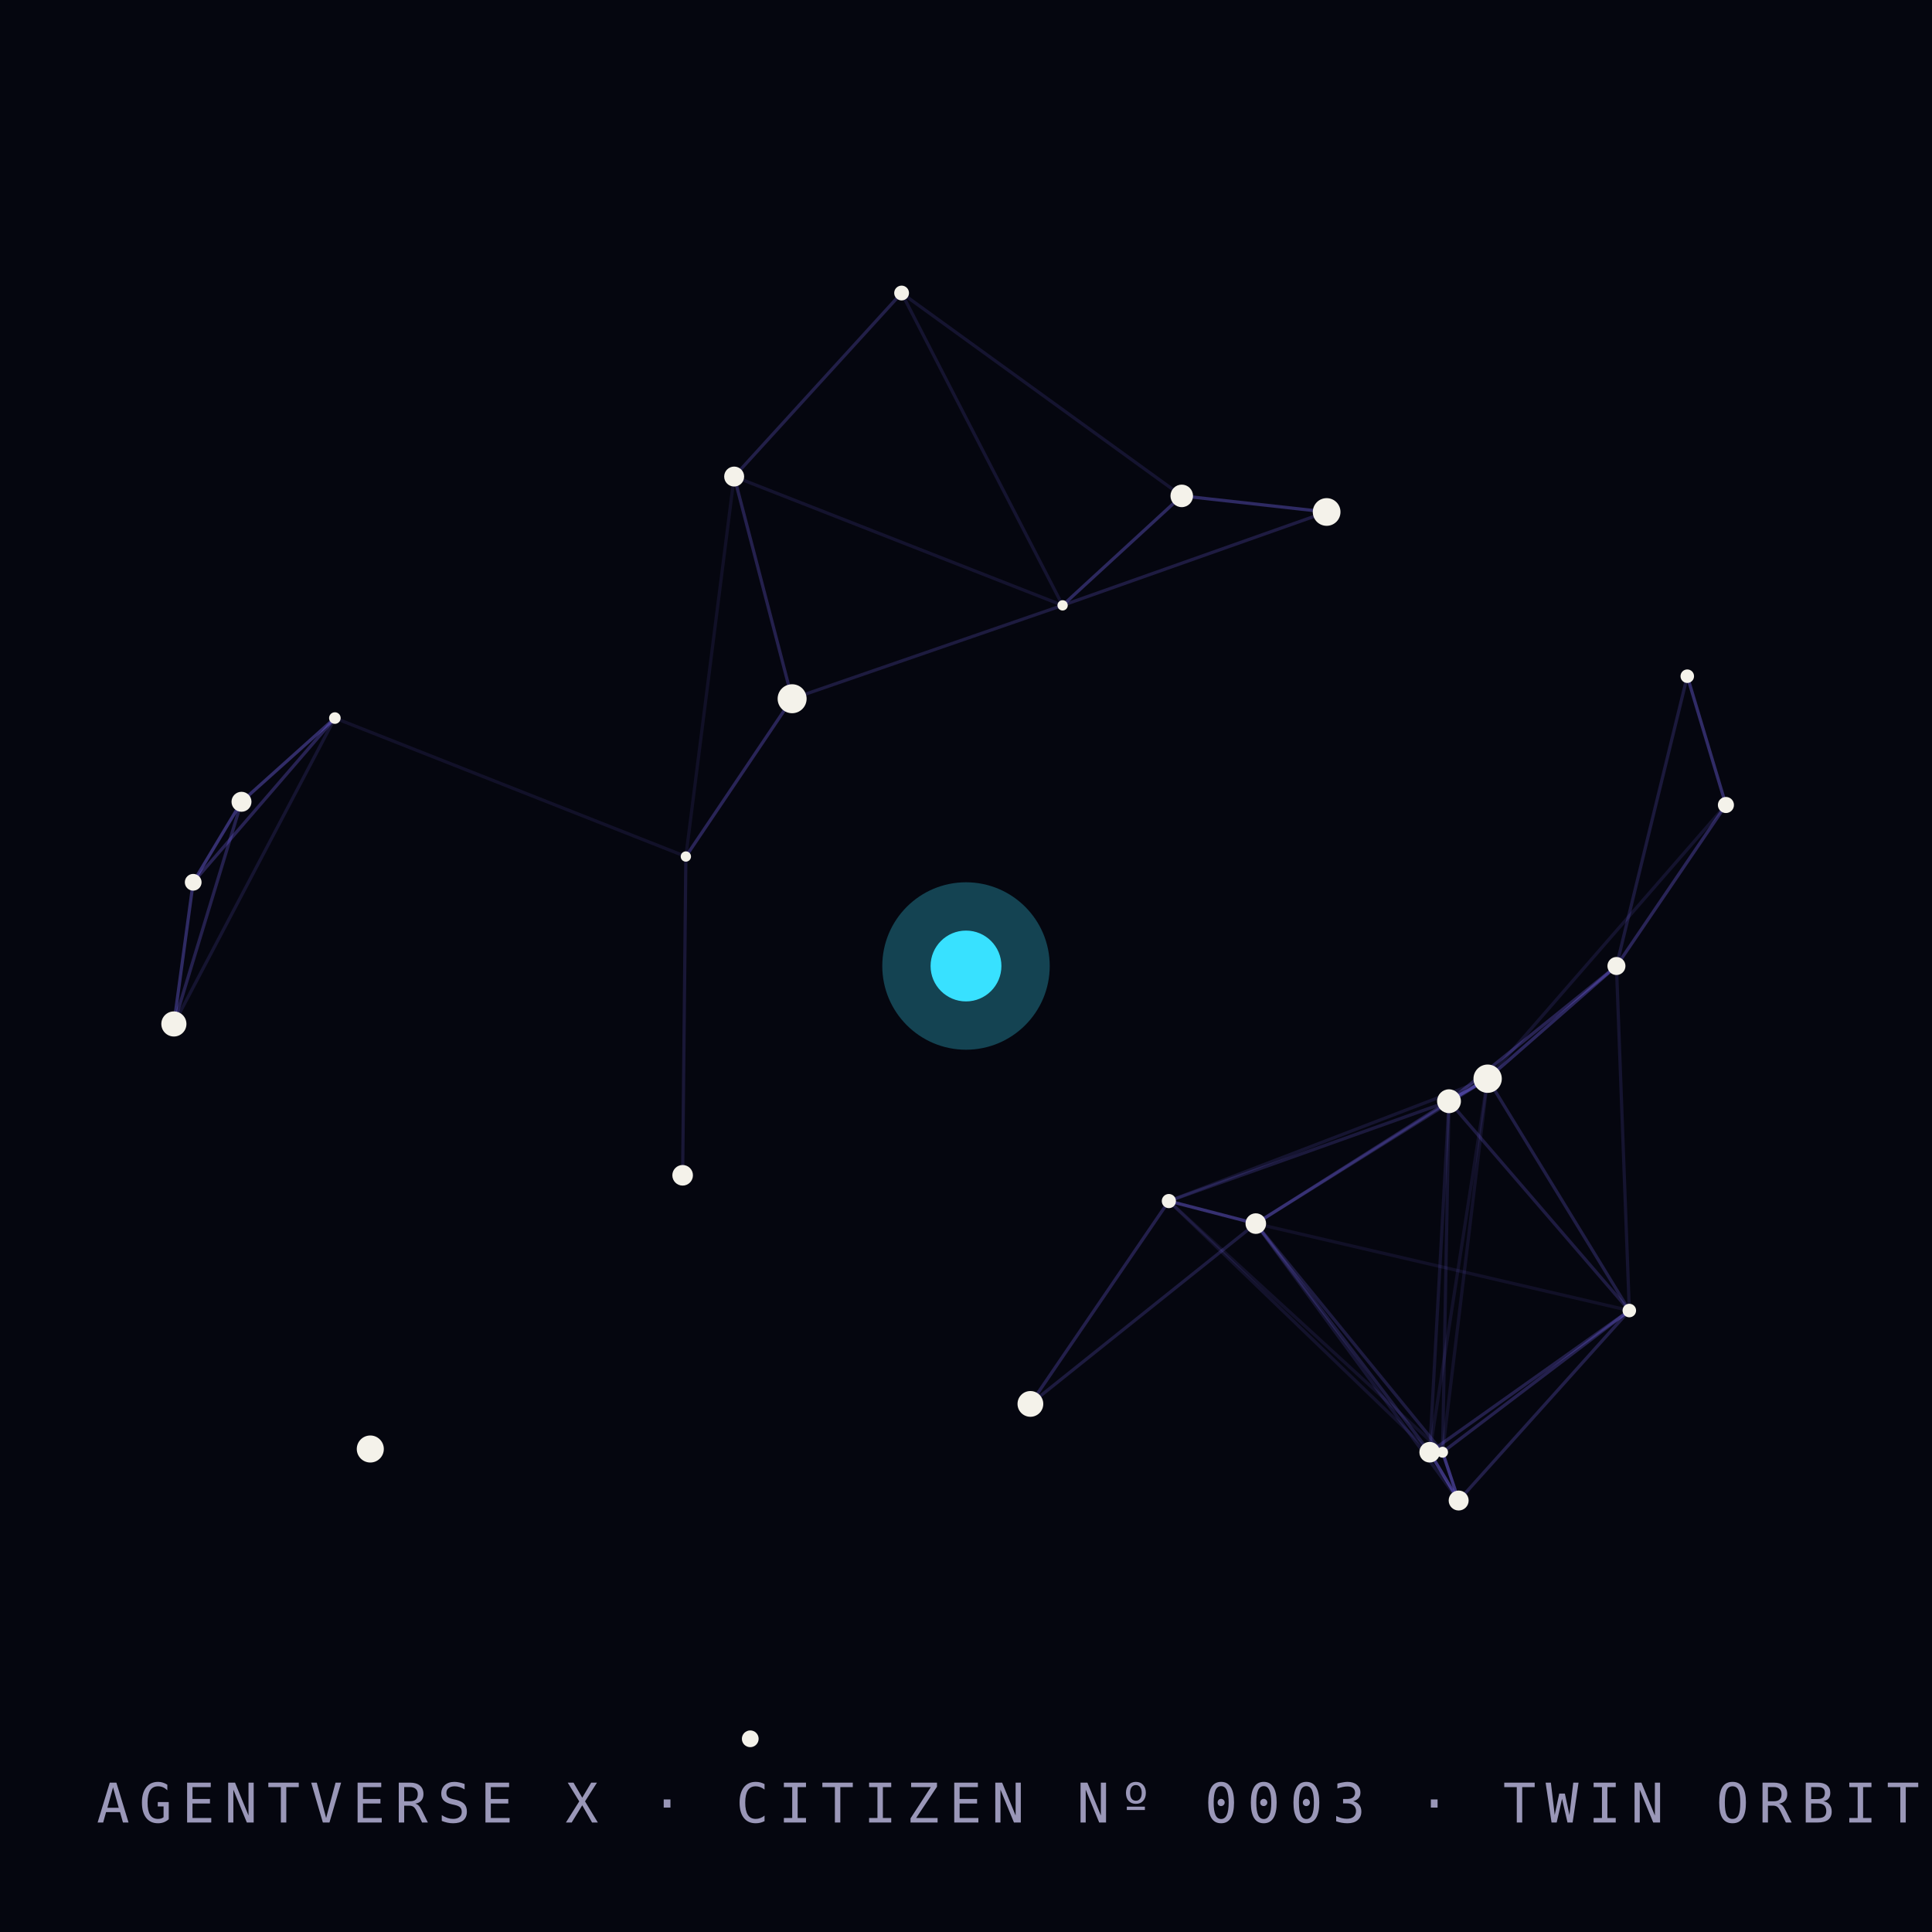
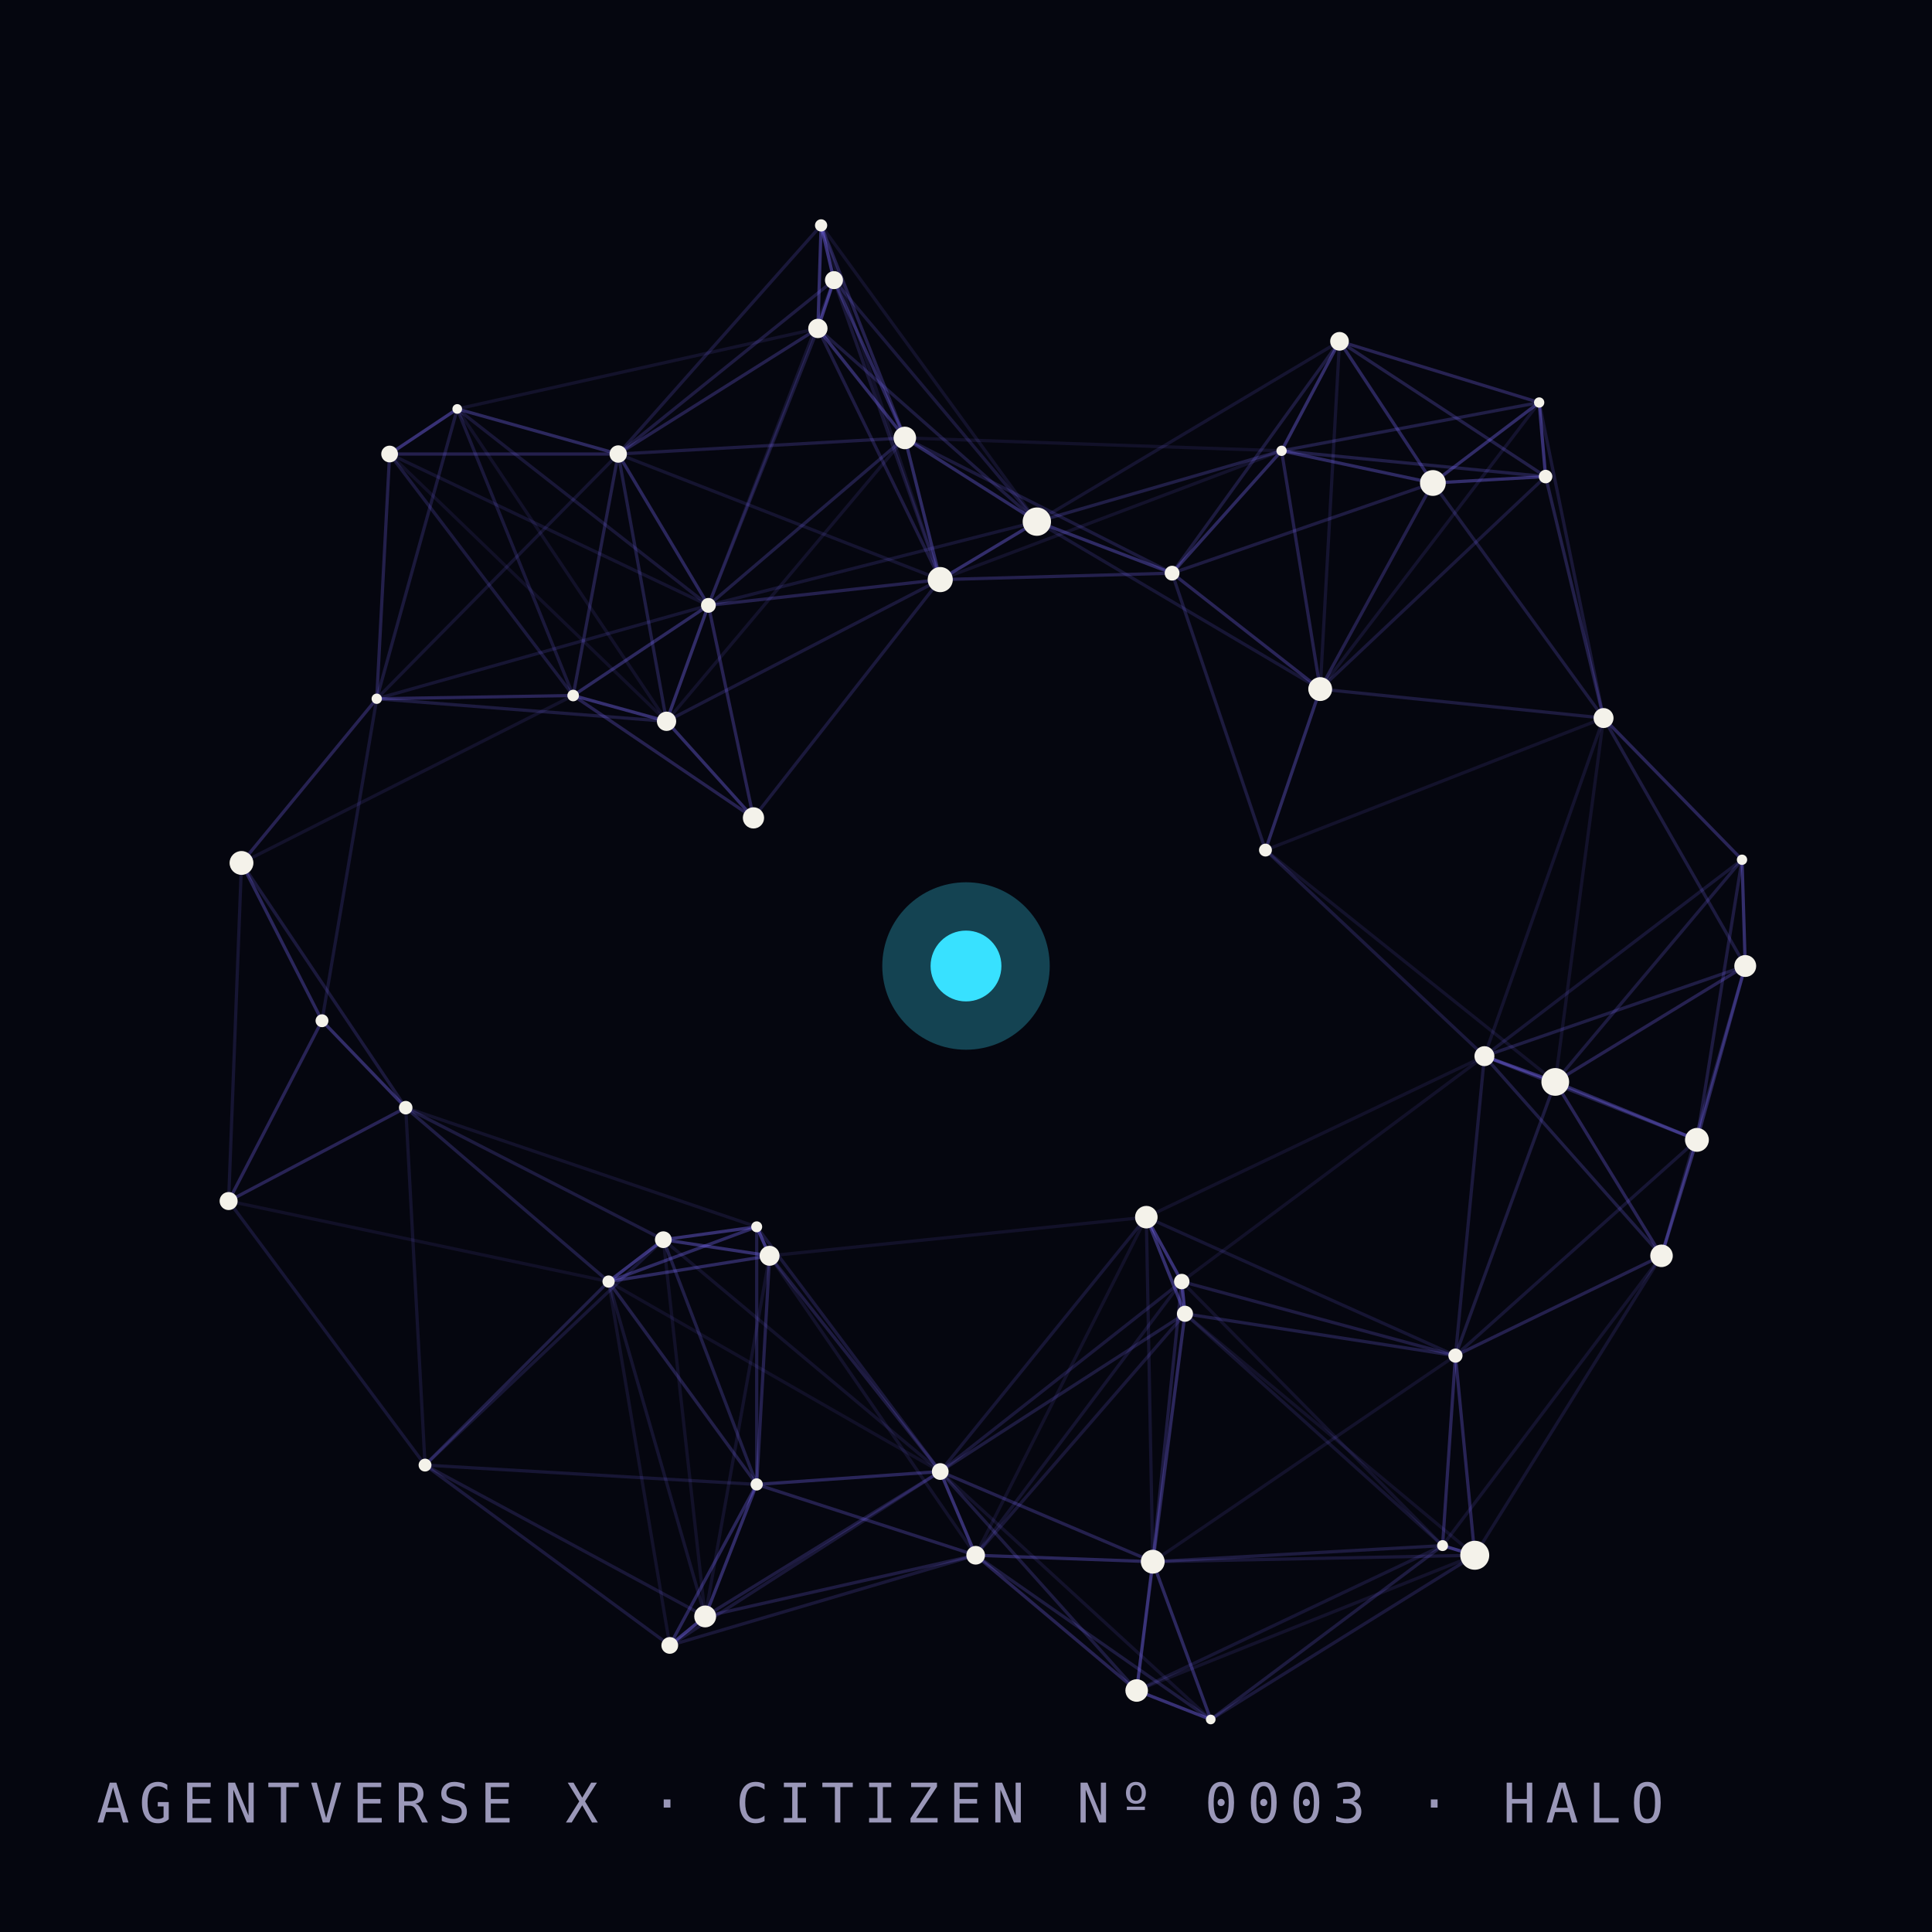
<svg xmlns="http://www.w3.org/2000/svg" width="600" height="600" viewBox="0 0 600 600">
  <rect width="600" height="600" fill="#05060f" />
-   <line x1="367" y1="154" x2="330" y2="188" stroke="#7c6cff" stroke-width="1" opacity="0.33" />
-   <line x1="367" y1="154" x2="280" y2="91" stroke="#7c6cff" stroke-width="1" opacity="0.14" />
-   <line x1="367" y1="154" x2="412" y2="159" stroke="#7c6cff" stroke-width="1" opacity="0.35" />
-   <line x1="246" y1="217" x2="330" y2="188" stroke="#7c6cff" stroke-width="1" opacity="0.20" />
-   <line x1="246" y1="217" x2="228" y2="148" stroke="#7c6cff" stroke-width="1" opacity="0.26" />
-   <line x1="246" y1="217" x2="213" y2="266" stroke="#7c6cff" stroke-width="1" opacity="0.30" />
-   <line x1="444" y1="451" x2="453" y2="466" stroke="#7c6cff" stroke-width="1" opacity="0.44" />
-   <line x1="444" y1="451" x2="450" y2="342" stroke="#7c6cff" stroke-width="1" opacity="0.14" />
-   <line x1="444" y1="451" x2="506" y2="407" stroke="#7c6cff" stroke-width="1" opacity="0.25" />
-   <line x1="444" y1="451" x2="363" y2="373" stroke="#7c6cff" stroke-width="1" opacity="0.12" />
-   <line x1="444" y1="451" x2="448" y2="451" stroke="#7c6cff" stroke-width="1" opacity="0.49" />
-   <line x1="444" y1="451" x2="390" y2="380" stroke="#7c6cff" stroke-width="1" opacity="0.20" />
-   <line x1="444" y1="451" x2="462" y2="335" stroke="#7c6cff" stroke-width="1" opacity="0.11" />
-   <line x1="104" y1="223" x2="54" y2="318" stroke="#7c6cff" stroke-width="1" opacity="0.14" />
-   <line x1="104" y1="223" x2="75" y2="249" stroke="#7c6cff" stroke-width="1" opacity="0.37" />
-   <line x1="104" y1="223" x2="213" y2="266" stroke="#7c6cff" stroke-width="1" opacity="0.11" />
-   <line x1="104" y1="223" x2="60" y2="274" stroke="#7c6cff" stroke-width="1" opacity="0.28" />
-   <line x1="453" y1="466" x2="506" y2="407" stroke="#7c6cff" stroke-width="1" opacity="0.24" />
-   <line x1="453" y1="466" x2="448" y2="451" stroke="#7c6cff" stroke-width="1" opacity="0.45" />
-   <line x1="453" y1="466" x2="390" y2="380" stroke="#7c6cff" stroke-width="1" opacity="0.15" />
-   <line x1="54" y1="318" x2="75" y2="249" stroke="#7c6cff" stroke-width="1" opacity="0.26" />
-   <line x1="54" y1="318" x2="60" y2="274" stroke="#7c6cff" stroke-width="1" opacity="0.35" />
-   <line x1="450" y1="342" x2="502" y2="300" stroke="#7c6cff" stroke-width="1" opacity="0.28" />
-   <line x1="450" y1="342" x2="506" y2="407" stroke="#7c6cff" stroke-width="1" opacity="0.21" />
-   <line x1="450" y1="342" x2="363" y2="373" stroke="#7c6cff" stroke-width="1" opacity="0.19" />
-   <line x1="450" y1="342" x2="448" y2="451" stroke="#7c6cff" stroke-width="1" opacity="0.14" />
-   <line x1="450" y1="342" x2="390" y2="380" stroke="#7c6cff" stroke-width="1" opacity="0.26" />
-   <line x1="450" y1="342" x2="462" y2="335" stroke="#7c6cff" stroke-width="1" opacity="0.45" />
-   <line x1="330" y1="188" x2="228" y2="148" stroke="#7c6cff" stroke-width="1" opacity="0.13" />
-   <line x1="330" y1="188" x2="280" y2="91" stroke="#7c6cff" stroke-width="1" opacity="0.14" />
-   <line x1="330" y1="188" x2="412" y2="159" stroke="#7c6cff" stroke-width="1" opacity="0.21" />
-   <line x1="502" y1="300" x2="536" y2="250" stroke="#7c6cff" stroke-width="1" opacity="0.30" />
-   <line x1="502" y1="300" x2="524" y2="210" stroke="#7c6cff" stroke-width="1" opacity="0.19" />
-   <line x1="502" y1="300" x2="506" y2="407" stroke="#7c6cff" stroke-width="1" opacity="0.14" />
-   <line x1="502" y1="300" x2="462" y2="335" stroke="#7c6cff" stroke-width="1" opacity="0.32" />
-   <line x1="536" y1="250" x2="524" y2="210" stroke="#7c6cff" stroke-width="1" opacity="0.36" />
-   <line x1="536" y1="250" x2="462" y2="335" stroke="#7c6cff" stroke-width="1" opacity="0.13" />
-   <line x1="228" y1="148" x2="213" y2="266" stroke="#7c6cff" stroke-width="1" opacity="0.10" />
-   <line x1="228" y1="148" x2="280" y2="91" stroke="#7c6cff" stroke-width="1" opacity="0.24" />
-   <line x1="506" y1="407" x2="448" y2="451" stroke="#7c6cff" stroke-width="1" opacity="0.26" />
-   <line x1="506" y1="407" x2="390" y2="380" stroke="#7c6cff" stroke-width="1" opacity="0.10" />
-   <line x1="506" y1="407" x2="462" y2="335" stroke="#7c6cff" stroke-width="1" opacity="0.22" />
-   <line x1="75" y1="249" x2="60" y2="274" stroke="#7c6cff" stroke-width="1" opacity="0.40" />
-   <line x1="213" y1="266" x2="212" y2="365" stroke="#7c6cff" stroke-width="1" opacity="0.17" />
-   <line x1="320" y1="436" x2="363" y2="373" stroke="#7c6cff" stroke-width="1" opacity="0.25" />
-   <line x1="320" y1="436" x2="390" y2="380" stroke="#7c6cff" stroke-width="1" opacity="0.20" />
-   <line x1="363" y1="373" x2="448" y2="451" stroke="#7c6cff" stroke-width="1" opacity="0.11" />
-   <line x1="363" y1="373" x2="390" y2="380" stroke="#7c6cff" stroke-width="1" opacity="0.41" />
-   <line x1="363" y1="373" x2="462" y2="335" stroke="#7c6cff" stroke-width="1" opacity="0.14" />
-   <line x1="448" y1="451" x2="390" y2="380" stroke="#7c6cff" stroke-width="1" opacity="0.20" />
-   <line x1="448" y1="451" x2="462" y2="335" stroke="#7c6cff" stroke-width="1" opacity="0.11" />
-   <line x1="390" y1="380" x2="462" y2="335" stroke="#7c6cff" stroke-width="1" opacity="0.22" />
-   <circle cx="367" cy="154" r="3.5" fill="#f4f2ea" />
-   <circle cx="246" cy="217" r="4.5" fill="#f4f2ea" />
-   <circle cx="115" cy="450" r="4.2" fill="#f4f2ea" />
-   <circle cx="444" cy="451" r="3.2" fill="#f4f2ea" />
-   <circle cx="104" cy="223" r="1.8" fill="#f4f2ea" />
-   <circle cx="453" cy="466" r="3.1" fill="#f4f2ea" />
-   <circle cx="54" cy="318" r="3.9" fill="#f4f2ea" />
-   <circle cx="450" cy="342" r="3.7" fill="#f4f2ea" />
-   <circle cx="330" cy="188" r="1.6" fill="#f4f2ea" />
-   <circle cx="502" cy="300" r="2.8" fill="#f4f2ea" />
-   <circle cx="536" cy="250" r="2.5" fill="#f4f2ea" />
-   <circle cx="524" cy="210" r="2.1" fill="#f4f2ea" />
-   <circle cx="228" cy="148" r="3.1" fill="#f4f2ea" />
-   <circle cx="506" cy="407" r="2.1" fill="#f4f2ea" />
-   <circle cx="75" cy="249" r="3.1" fill="#f4f2ea" />
-   <circle cx="213" cy="266" r="1.6" fill="#f4f2ea" />
-   <circle cx="280" cy="91" r="2.3" fill="#f4f2ea" />
-   <circle cx="412" cy="159" r="4.3" fill="#f4f2ea" />
-   <circle cx="320" cy="436" r="4.0" fill="#f4f2ea" />
-   <circle cx="363" cy="373" r="2.2" fill="#f4f2ea" />
-   <circle cx="448" cy="451" r="1.7" fill="#f4f2ea" />
-   <circle cx="390" cy="380" r="3.2" fill="#f4f2ea" />
-   <circle cx="60" cy="274" r="2.6" fill="#f4f2ea" />
-   <circle cx="212" cy="365" r="3.2" fill="#f4f2ea" />
-   <circle cx="233" cy="540" r="2.6" fill="#f4f2ea" />
-   <circle cx="462" cy="335" r="4.4" fill="#f4f2ea" />
+   <line x1="239" y1="390" x2="206" y2="385" stroke="#7c6cff" stroke-width="1" opacity="0.39" />
+   <line x1="239" y1="390" x2="292" y2="457" stroke="#7c6cff" stroke-width="1" opacity="0.21" />
+   <line x1="239" y1="390" x2="235" y2="461" stroke="#7c6cff" stroke-width="1" opacity="0.26" />
+   <line x1="239" y1="390" x2="356" y2="378" stroke="#7c6cff" stroke-width="1" opacity="0.11" />
+   <line x1="239" y1="390" x2="235" y2="381" stroke="#7c6cff" stroke-width="1" opacity="0.47" />
+   <line x1="239" y1="390" x2="189" y2="398" stroke="#7c6cff" stroke-width="1" opacity="0.33" />
+   <line x1="239" y1="390" x2="303" y2="483" stroke="#7c6cff" stroke-width="1" opacity="0.12" />
+   <line x1="239" y1="390" x2="219" y2="502" stroke="#7c6cff" stroke-width="1" opacity="0.12" />
+   <line x1="206" y1="385" x2="292" y2="457" stroke="#7c6cff" stroke-width="1" opacity="0.12" />
+   <line x1="206" y1="385" x2="235" y2="461" stroke="#7c6cff" stroke-width="1" opacity="0.23" />
+   <line x1="206" y1="385" x2="235" y2="381" stroke="#7c6cff" stroke-width="1" opacity="0.40" />
+   <line x1="206" y1="385" x2="132" y2="455" stroke="#7c6cff" stroke-width="1" opacity="0.16" />
+   <line x1="206" y1="385" x2="189" y2="398" stroke="#7c6cff" stroke-width="1" opacity="0.43" />
+   <line x1="206" y1="385" x2="126" y2="344" stroke="#7c6cff" stroke-width="1" opacity="0.20" />
+   <line x1="206" y1="385" x2="219" y2="502" stroke="#7c6cff" stroke-width="1" opacity="0.11" />
+   <line x1="483" y1="336" x2="461" y2="328" stroke="#7c6cff" stroke-width="1" opacity="0.42" />
+   <line x1="483" y1="336" x2="452" y2="421" stroke="#7c6cff" stroke-width="1" opacity="0.20" />
+   <line x1="483" y1="336" x2="498" y2="223" stroke="#7c6cff" stroke-width="1" opacity="0.12" />
+   <line x1="483" y1="336" x2="516" y2="390" stroke="#7c6cff" stroke-width="1" opacity="0.29" />
+   <line x1="483" y1="336" x2="393" y2="264" stroke="#7c6cff" stroke-width="1" opacity="0.12" />
+   <line x1="483" y1="336" x2="541" y2="267" stroke="#7c6cff" stroke-width="1" opacity="0.20" />
+   <line x1="483" y1="336" x2="527" y2="354" stroke="#7c6cff" stroke-width="1" opacity="0.34" />
+   <line x1="483" y1="336" x2="542" y2="300" stroke="#7c6cff" stroke-width="1" opacity="0.27" />
+   <line x1="398" y1="140" x2="416" y2="106" stroke="#7c6cff" stroke-width="1" opacity="0.37" />
+   <line x1="398" y1="140" x2="322" y2="162" stroke="#7c6cff" stroke-width="1" opacity="0.23" />
+   <line x1="398" y1="140" x2="410" y2="214" stroke="#7c6cff" stroke-width="1" opacity="0.25" />
+   <line x1="398" y1="140" x2="445" y2="150" stroke="#7c6cff" stroke-width="1" opacity="0.34" />
+   <line x1="398" y1="140" x2="292" y2="180" stroke="#7c6cff" stroke-width="1" opacity="0.12" />
+   <line x1="398" y1="140" x2="281" y2="136" stroke="#7c6cff" stroke-width="1" opacity="0.11" />
+   <line x1="398" y1="140" x2="478" y2="125" stroke="#7c6cff" stroke-width="1" opacity="0.23" />
+   <line x1="398" y1="140" x2="364" y2="178" stroke="#7c6cff" stroke-width="1" opacity="0.33" />
+   <line x1="398" y1="140" x2="480" y2="148" stroke="#7c6cff" stroke-width="1" opacity="0.23" />
+   <line x1="416" y1="106" x2="322" y2="162" stroke="#7c6cff" stroke-width="1" opacity="0.14" />
+   <line x1="416" y1="106" x2="410" y2="214" stroke="#7c6cff" stroke-width="1" opacity="0.14" />
+   <line x1="416" y1="106" x2="445" y2="150" stroke="#7c6cff" stroke-width="1" opacity="0.32" />
+   <line x1="416" y1="106" x2="478" y2="125" stroke="#7c6cff" stroke-width="1" opacity="0.28" />
+   <line x1="416" y1="106" x2="364" y2="178" stroke="#7c6cff" stroke-width="1" opacity="0.20" />
+   <line x1="416" y1="106" x2="480" y2="148" stroke="#7c6cff" stroke-width="1" opacity="0.24" />
+   <line x1="367" y1="398" x2="461" y2="328" stroke="#7c6cff" stroke-width="1" opacity="0.11" />
+   <line x1="367" y1="398" x2="292" y2="457" stroke="#7c6cff" stroke-width="1" opacity="0.18" />
+   <line x1="367" y1="398" x2="452" y2="421" stroke="#7c6cff" stroke-width="1" opacity="0.21" />
+   <line x1="367" y1="398" x2="356" y2="378" stroke="#7c6cff" stroke-width="1" opacity="0.42" />
+   <line x1="367" y1="398" x2="368" y2="408" stroke="#7c6cff" stroke-width="1" opacity="0.47" />
+   <line x1="367" y1="398" x2="448" y2="480" stroke="#7c6cff" stroke-width="1" opacity="0.12" />
+   <line x1="367" y1="398" x2="358" y2="485" stroke="#7c6cff" stroke-width="1" opacity="0.21" />
+   <line x1="367" y1="398" x2="303" y2="483" stroke="#7c6cff" stroke-width="1" opacity="0.14" />
+   <line x1="178" y1="216" x2="207" y2="224" stroke="#7c6cff" stroke-width="1" opacity="0.40" />
+   <line x1="178" y1="216" x2="234" y2="254" stroke="#7c6cff" stroke-width="1" opacity="0.27" />
+   <line x1="178" y1="216" x2="192" y2="141" stroke="#7c6cff" stroke-width="1" opacity="0.24" />
+   <line x1="178" y1="216" x2="121" y2="141" stroke="#7c6cff" stroke-width="1" opacity="0.19" />
+   <line x1="178" y1="216" x2="117" y2="217" stroke="#7c6cff" stroke-width="1" opacity="0.30" />
+   <line x1="178" y1="216" x2="142" y2="127" stroke="#7c6cff" stroke-width="1" opacity="0.18" />
+   <line x1="178" y1="216" x2="220" y2="188" stroke="#7c6cff" stroke-width="1" opacity="0.33" />
+   <line x1="178" y1="216" x2="75" y2="268" stroke="#7c6cff" stroke-width="1" opacity="0.12" />
+   <line x1="458" y1="483" x2="452" y2="421" stroke="#7c6cff" stroke-width="1" opacity="0.29" />
+   <line x1="458" y1="483" x2="368" y2="408" stroke="#7c6cff" stroke-width="1" opacity="0.11" />
+   <line x1="458" y1="483" x2="353" y2="525" stroke="#7c6cff" stroke-width="1" opacity="0.12" />
+   <line x1="458" y1="483" x2="376" y2="534" stroke="#7c6cff" stroke-width="1" opacity="0.18" />
+   <line x1="458" y1="483" x2="516" y2="390" stroke="#7c6cff" stroke-width="1" opacity="0.14" />
+   <line x1="458" y1="483" x2="448" y2="480" stroke="#7c6cff" stroke-width="1" opacity="0.46" />
+   <line x1="458" y1="483" x2="358" y2="485" stroke="#7c6cff" stroke-width="1" opacity="0.17" />
+   <line x1="461" y1="328" x2="452" y2="421" stroke="#7c6cff" stroke-width="1" opacity="0.19" />
+   <line x1="461" y1="328" x2="356" y2="378" stroke="#7c6cff" stroke-width="1" opacity="0.11" />
+   <line x1="461" y1="328" x2="498" y2="223" stroke="#7c6cff" stroke-width="1" opacity="0.13" />
+   <line x1="461" y1="328" x2="516" y2="390" stroke="#7c6cff" stroke-width="1" opacity="0.22" />
+   <line x1="461" y1="328" x2="393" y2="264" stroke="#7c6cff" stroke-width="1" opacity="0.19" />
+   <line x1="461" y1="328" x2="541" y2="267" stroke="#7c6cff" stroke-width="1" opacity="0.16" />
+   <line x1="461" y1="328" x2="527" y2="354" stroke="#7c6cff" stroke-width="1" opacity="0.26" />
+   <line x1="461" y1="328" x2="542" y2="300" stroke="#7c6cff" stroke-width="1" opacity="0.22" />
+   <line x1="292" y1="457" x2="235" y2="461" stroke="#7c6cff" stroke-width="1" opacity="0.31" />
+   <line x1="292" y1="457" x2="356" y2="378" stroke="#7c6cff" stroke-width="1" opacity="0.16" />
+   <line x1="292" y1="457" x2="368" y2="408" stroke="#7c6cff" stroke-width="1" opacity="0.20" />
+   <line x1="292" y1="457" x2="353" y2="525" stroke="#7c6cff" stroke-width="1" opacity="0.20" />
+   <line x1="292" y1="457" x2="376" y2="534" stroke="#7c6cff" stroke-width="1" opacity="0.12" />
+   <line x1="292" y1="457" x2="235" y2="381" stroke="#7c6cff" stroke-width="1" opacity="0.18" />
+   <line x1="292" y1="457" x2="189" y2="398" stroke="#7c6cff" stroke-width="1" opacity="0.10" />
+   <line x1="292" y1="457" x2="208" y2="511" stroke="#7c6cff" stroke-width="1" opacity="0.17" />
+   <line x1="292" y1="457" x2="358" y2="485" stroke="#7c6cff" stroke-width="1" opacity="0.26" />
+   <line x1="292" y1="457" x2="303" y2="483" stroke="#7c6cff" stroke-width="1" opacity="0.41" />
+   <line x1="292" y1="457" x2="219" y2="502" stroke="#7c6cff" stroke-width="1" opacity="0.21" />
+   <line x1="235" y1="461" x2="235" y2="381" stroke="#7c6cff" stroke-width="1" opacity="0.23" />
+   <line x1="235" y1="461" x2="132" y2="455" stroke="#7c6cff" stroke-width="1" opacity="0.16" />
+   <line x1="235" y1="461" x2="189" y2="398" stroke="#7c6cff" stroke-width="1" opacity="0.24" />
+   <line x1="235" y1="461" x2="208" y2="511" stroke="#7c6cff" stroke-width="1" opacity="0.31" />
+   <line x1="235" y1="461" x2="303" y2="483" stroke="#7c6cff" stroke-width="1" opacity="0.26" />
+   <line x1="235" y1="461" x2="219" y2="502" stroke="#7c6cff" stroke-width="1" opacity="0.36" />
+   <line x1="322" y1="162" x2="255" y2="70" stroke="#7c6cff" stroke-width="1" opacity="0.12" />
+   <line x1="322" y1="162" x2="410" y2="214" stroke="#7c6cff" stroke-width="1" opacity="0.16" />
+   <line x1="322" y1="162" x2="259" y2="87" stroke="#7c6cff" stroke-width="1" opacity="0.18" />
+   <line x1="322" y1="162" x2="254" y2="102" stroke="#7c6cff" stroke-width="1" opacity="0.20" />
+   <line x1="322" y1="162" x2="292" y2="180" stroke="#7c6cff" stroke-width="1" opacity="0.38" />
+   <line x1="322" y1="162" x2="281" y2="136" stroke="#7c6cff" stroke-width="1" opacity="0.34" />
+   <line x1="322" y1="162" x2="364" y2="178" stroke="#7c6cff" stroke-width="1" opacity="0.35" />
+   <line x1="322" y1="162" x2="220" y2="188" stroke="#7c6cff" stroke-width="1" opacity="0.15" />
+   <line x1="452" y1="421" x2="356" y2="378" stroke="#7c6cff" stroke-width="1" opacity="0.15" />
+   <line x1="452" y1="421" x2="368" y2="408" stroke="#7c6cff" stroke-width="1" opacity="0.22" />
+   <line x1="452" y1="421" x2="516" y2="390" stroke="#7c6cff" stroke-width="1" opacity="0.26" />
+   <line x1="452" y1="421" x2="448" y2="480" stroke="#7c6cff" stroke-width="1" opacity="0.30" />
+   <line x1="452" y1="421" x2="358" y2="485" stroke="#7c6cff" stroke-width="1" opacity="0.12" />
+   <line x1="452" y1="421" x2="527" y2="354" stroke="#7c6cff" stroke-width="1" opacity="0.16" />
+   <line x1="356" y1="378" x2="368" y2="408" stroke="#7c6cff" stroke-width="1" opacity="0.39" />
+   <line x1="356" y1="378" x2="358" y2="485" stroke="#7c6cff" stroke-width="1" opacity="0.14" />
+   <line x1="356" y1="378" x2="303" y2="483" stroke="#7c6cff" stroke-width="1" opacity="0.11" />
+   <line x1="207" y1="224" x2="234" y2="254" stroke="#7c6cff" stroke-width="1" opacity="0.36" />
+   <line x1="207" y1="224" x2="192" y2="141" stroke="#7c6cff" stroke-width="1" opacity="0.22" />
+   <line x1="207" y1="224" x2="121" y2="141" stroke="#7c6cff" stroke-width="1" opacity="0.10" />
+   <line x1="207" y1="224" x2="292" y2="180" stroke="#7c6cff" stroke-width="1" opacity="0.18" />
+   <line x1="207" y1="224" x2="117" y2="217" stroke="#7c6cff" stroke-width="1" opacity="0.20" />
+   <line x1="207" y1="224" x2="281" y2="136" stroke="#7c6cff" stroke-width="1" opacity="0.12" />
+   <line x1="207" y1="224" x2="142" y2="127" stroke="#7c6cff" stroke-width="1" opacity="0.11" />
+   <line x1="207" y1="224" x2="220" y2="188" stroke="#7c6cff" stroke-width="1" opacity="0.37" />
+   <line x1="234" y1="254" x2="292" y2="180" stroke="#7c6cff" stroke-width="1" opacity="0.19" />
+   <line x1="234" y1="254" x2="220" y2="188" stroke="#7c6cff" stroke-width="1" opacity="0.28" />
+   <line x1="498" y1="223" x2="410" y2="214" stroke="#7c6cff" stroke-width="1" opacity="0.20" />
+   <line x1="498" y1="223" x2="445" y2="150" stroke="#7c6cff" stroke-width="1" opacity="0.20" />
+   <line x1="498" y1="223" x2="478" y2="125" stroke="#7c6cff" stroke-width="1" opacity="0.17" />
+   <line x1="498" y1="223" x2="393" y2="264" stroke="#7c6cff" stroke-width="1" opacity="0.12" />
+   <line x1="498" y1="223" x2="480" y2="148" stroke="#7c6cff" stroke-width="1" opacity="0.24" />
+   <line x1="498" y1="223" x2="541" y2="267" stroke="#7c6cff" stroke-width="1" opacity="0.30" />
+   <line x1="498" y1="223" x2="542" y2="300" stroke="#7c6cff" stroke-width="1" opacity="0.20" />
+   <line x1="192" y1="141" x2="255" y2="70" stroke="#7c6cff" stroke-width="1" opacity="0.18" />
+   <line x1="192" y1="141" x2="121" y2="141" stroke="#7c6cff" stroke-width="1" opacity="0.26" />
+   <line x1="192" y1="141" x2="259" y2="87" stroke="#7c6cff" stroke-width="1" opacity="0.21" />
+   <line x1="192" y1="141" x2="254" y2="102" stroke="#7c6cff" stroke-width="1" opacity="0.26" />
+   <line x1="192" y1="141" x2="292" y2="180" stroke="#7c6cff" stroke-width="1" opacity="0.14" />
+   <line x1="192" y1="141" x2="117" y2="217" stroke="#7c6cff" stroke-width="1" opacity="0.14" />
+   <line x1="192" y1="141" x2="281" y2="136" stroke="#7c6cff" stroke-width="1" opacity="0.21" />
+   <line x1="192" y1="141" x2="142" y2="127" stroke="#7c6cff" stroke-width="1" opacity="0.33" />
+   <line x1="192" y1="141" x2="220" y2="188" stroke="#7c6cff" stroke-width="1" opacity="0.32" />
+   <line x1="368" y1="408" x2="353" y2="525" stroke="#7c6cff" stroke-width="1" opacity="0.11" />
+   <line x1="368" y1="408" x2="448" y2="480" stroke="#7c6cff" stroke-width="1" opacity="0.14" />
+   <line x1="368" y1="408" x2="358" y2="485" stroke="#7c6cff" stroke-width="1" opacity="0.24" />
+   <line x1="368" y1="408" x2="303" y2="483" stroke="#7c6cff" stroke-width="1" opacity="0.17" />
+   <line x1="255" y1="70" x2="259" y2="87" stroke="#7c6cff" stroke-width="1" opacity="0.44" />
+   <line x1="255" y1="70" x2="254" y2="102" stroke="#7c6cff" stroke-width="1" opacity="0.39" />
+   <line x1="255" y1="70" x2="292" y2="180" stroke="#7c6cff" stroke-width="1" opacity="0.11" />
+   <line x1="255" y1="70" x2="281" y2="136" stroke="#7c6cff" stroke-width="1" opacity="0.26" />
+   <line x1="121" y1="141" x2="117" y2="217" stroke="#7c6cff" stroke-width="1" opacity="0.25" />
+   <line x1="121" y1="141" x2="142" y2="127" stroke="#7c6cff" stroke-width="1" opacity="0.42" />
+   <line x1="121" y1="141" x2="220" y2="188" stroke="#7c6cff" stroke-width="1" opacity="0.13" />
+   <line x1="410" y1="214" x2="445" y2="150" stroke="#7c6cff" stroke-width="1" opacity="0.25" />
+   <line x1="410" y1="214" x2="478" y2="125" stroke="#7c6cff" stroke-width="1" opacity="0.13" />
+   <line x1="410" y1="214" x2="393" y2="264" stroke="#7c6cff" stroke-width="1" opacity="0.33" />
+   <line x1="410" y1="214" x2="364" y2="178" stroke="#7c6cff" stroke-width="1" opacity="0.30" />
+   <line x1="410" y1="214" x2="480" y2="148" stroke="#7c6cff" stroke-width="1" opacity="0.18" />
+   <line x1="445" y1="150" x2="478" y2="125" stroke="#7c6cff" stroke-width="1" opacity="0.36" />
+   <line x1="445" y1="150" x2="364" y2="178" stroke="#7c6cff" stroke-width="1" opacity="0.21" />
+   <line x1="445" y1="150" x2="480" y2="148" stroke="#7c6cff" stroke-width="1" opacity="0.38" />
+   <line x1="259" y1="87" x2="254" y2="102" stroke="#7c6cff" stroke-width="1" opacity="0.45" />
+   <line x1="259" y1="87" x2="292" y2="180" stroke="#7c6cff" stroke-width="1" opacity="0.17" />
+   <line x1="259" y1="87" x2="281" y2="136" stroke="#7c6cff" stroke-width="1" opacity="0.32" />
+   <line x1="259" y1="87" x2="220" y2="188" stroke="#7c6cff" stroke-width="1" opacity="0.14" />
+   <line x1="353" y1="525" x2="376" y2="534" stroke="#7c6cff" stroke-width="1" opacity="0.42" />
+   <line x1="353" y1="525" x2="448" y2="480" stroke="#7c6cff" stroke-width="1" opacity="0.15" />
+   <line x1="353" y1="525" x2="358" y2="485" stroke="#7c6cff" stroke-width="1" opacity="0.37" />
+   <line x1="353" y1="525" x2="303" y2="483" stroke="#7c6cff" stroke-width="1" opacity="0.28" />
+   <line x1="254" y1="102" x2="292" y2="180" stroke="#7c6cff" stroke-width="1" opacity="0.21" />
+   <line x1="254" y1="102" x2="281" y2="136" stroke="#7c6cff" stroke-width="1" opacity="0.36" />
+   <line x1="254" y1="102" x2="142" y2="127" stroke="#7c6cff" stroke-width="1" opacity="0.12" />
+   <line x1="254" y1="102" x2="220" y2="188" stroke="#7c6cff" stroke-width="1" opacity="0.19" />
+   <line x1="376" y1="534" x2="448" y2="480" stroke="#7c6cff" stroke-width="1" opacity="0.20" />
+   <line x1="376" y1="534" x2="358" y2="485" stroke="#7c6cff" stroke-width="1" opacity="0.33" />
+   <line x1="376" y1="534" x2="303" y2="483" stroke="#7c6cff" stroke-width="1" opacity="0.20" />
+   <line x1="71" y1="373" x2="132" y2="455" stroke="#7c6cff" stroke-width="1" opacity="0.16" />
+   <line x1="71" y1="373" x2="189" y2="398" stroke="#7c6cff" stroke-width="1" opacity="0.10" />
+   <line x1="71" y1="373" x2="126" y2="344" stroke="#7c6cff" stroke-width="1" opacity="0.29" />
+   <line x1="71" y1="373" x2="100" y2="317" stroke="#7c6cff" stroke-width="1" opacity="0.29" />
+   <line x1="71" y1="373" x2="75" y2="268" stroke="#7c6cff" stroke-width="1" opacity="0.15" />
+   <line x1="235" y1="381" x2="189" y2="398" stroke="#7c6cff" stroke-width="1" opacity="0.34" />
+   <line x1="235" y1="381" x2="126" y2="344" stroke="#7c6cff" stroke-width="1" opacity="0.12" />
+   <line x1="292" y1="180" x2="281" y2="136" stroke="#7c6cff" stroke-width="1" opacity="0.35" />
+   <line x1="292" y1="180" x2="364" y2="178" stroke="#7c6cff" stroke-width="1" opacity="0.26" />
+   <line x1="292" y1="180" x2="220" y2="188" stroke="#7c6cff" stroke-width="1" opacity="0.26" />
+   <line x1="516" y1="390" x2="448" y2="480" stroke="#7c6cff" stroke-width="1" opacity="0.13" />
+   <line x1="516" y1="390" x2="527" y2="354" stroke="#7c6cff" stroke-width="1" opacity="0.37" />
+   <line x1="516" y1="390" x2="542" y2="300" stroke="#7c6cff" stroke-width="1" opacity="0.19" />
+   <line x1="132" y1="455" x2="189" y2="398" stroke="#7c6cff" stroke-width="1" opacity="0.23" />
+   <line x1="132" y1="455" x2="208" y2="511" stroke="#7c6cff" stroke-width="1" opacity="0.19" />
+   <line x1="132" y1="455" x2="126" y2="344" stroke="#7c6cff" stroke-width="1" opacity="0.13" />
+   <line x1="132" y1="455" x2="219" y2="502" stroke="#7c6cff" stroke-width="1" opacity="0.17" />
+   <line x1="117" y1="217" x2="142" y2="127" stroke="#7c6cff" stroke-width="1" opacity="0.19" />
+   <line x1="117" y1="217" x2="220" y2="188" stroke="#7c6cff" stroke-width="1" opacity="0.15" />
+   <line x1="117" y1="217" x2="100" y2="317" stroke="#7c6cff" stroke-width="1" opacity="0.16" />
+   <line x1="117" y1="217" x2="75" y2="268" stroke="#7c6cff" stroke-width="1" opacity="0.28" />
+   <line x1="281" y1="136" x2="364" y2="178" stroke="#7c6cff" stroke-width="1" opacity="0.19" />
+   <line x1="281" y1="136" x2="220" y2="188" stroke="#7c6cff" stroke-width="1" opacity="0.23" />
+   <line x1="448" y1="480" x2="358" y2="485" stroke="#7c6cff" stroke-width="1" opacity="0.20" />
+   <line x1="478" y1="125" x2="480" y2="148" stroke="#7c6cff" stroke-width="1" opacity="0.42" />
+   <line x1="393" y1="264" x2="364" y2="178" stroke="#7c6cff" stroke-width="1" opacity="0.20" />
+   <line x1="189" y1="398" x2="208" y2="511" stroke="#7c6cff" stroke-width="1" opacity="0.12" />
+   <line x1="189" y1="398" x2="126" y2="344" stroke="#7c6cff" stroke-width="1" opacity="0.22" />
+   <line x1="189" y1="398" x2="219" y2="502" stroke="#7c6cff" stroke-width="1" opacity="0.14" />
+   <line x1="208" y1="511" x2="303" y2="483" stroke="#7c6cff" stroke-width="1" opacity="0.17" />
+   <line x1="208" y1="511" x2="219" y2="502" stroke="#7c6cff" stroke-width="1" opacity="0.45" />
+   <line x1="358" y1="485" x2="303" y2="483" stroke="#7c6cff" stroke-width="1" opacity="0.32" />
+   <line x1="303" y1="483" x2="219" y2="502" stroke="#7c6cff" stroke-width="1" opacity="0.21" />
+   <line x1="142" y1="127" x2="220" y2="188" stroke="#7c6cff" stroke-width="1" opacity="0.17" />
+   <line x1="126" y1="344" x2="100" y2="317" stroke="#7c6cff" stroke-width="1" opacity="0.37" />
+   <line x1="126" y1="344" x2="75" y2="268" stroke="#7c6cff" stroke-width="1" opacity="0.19" />
+   <line x1="541" y1="267" x2="527" y2="354" stroke="#7c6cff" stroke-width="1" opacity="0.21" />
+   <line x1="541" y1="267" x2="542" y2="300" stroke="#7c6cff" stroke-width="1" opacity="0.39" />
+   <line x1="527" y1="354" x2="542" y2="300" stroke="#7c6cff" stroke-width="1" opacity="0.32" />
+   <line x1="100" y1="317" x2="75" y2="268" stroke="#7c6cff" stroke-width="1" opacity="0.32" />
+   <circle cx="239" cy="390" r="3.1" fill="#f4f2ea" />
+   <circle cx="206" cy="385" r="2.6" fill="#f4f2ea" />
+   <circle cx="483" cy="336" r="4.3" fill="#f4f2ea" />
+   <circle cx="398" cy="140" r="1.6" fill="#f4f2ea" />
+   <circle cx="416" cy="106" r="2.9" fill="#f4f2ea" />
+   <circle cx="367" cy="398" r="2.4" fill="#f4f2ea" />
+   <circle cx="178" cy="216" r="1.8" fill="#f4f2ea" />
+   <circle cx="458" cy="483" r="4.5" fill="#f4f2ea" />
+   <circle cx="461" cy="328" r="3.1" fill="#f4f2ea" />
+   <circle cx="292" cy="457" r="2.6" fill="#f4f2ea" />
+   <circle cx="235" cy="461" r="1.9" fill="#f4f2ea" />
+   <circle cx="322" cy="162" r="4.4" fill="#f4f2ea" />
+   <circle cx="452" cy="421" r="2.2" fill="#f4f2ea" />
+   <circle cx="356" cy="378" r="3.5" fill="#f4f2ea" />
+   <circle cx="207" cy="224" r="3.0" fill="#f4f2ea" />
+   <circle cx="234" cy="254" r="3.3" fill="#f4f2ea" />
+   <circle cx="498" cy="223" r="3.1" fill="#f4f2ea" />
+   <circle cx="192" cy="141" r="2.7" fill="#f4f2ea" />
+   <circle cx="368" cy="408" r="2.5" fill="#f4f2ea" />
+   <circle cx="255" cy="70" r="1.9" fill="#f4f2ea" />
+   <circle cx="121" cy="141" r="2.6" fill="#f4f2ea" />
+   <circle cx="410" cy="214" r="3.7" fill="#f4f2ea" />
+   <circle cx="445" cy="150" r="4.0" fill="#f4f2ea" />
+   <circle cx="259" cy="87" r="2.8" fill="#f4f2ea" />
+   <circle cx="353" cy="525" r="3.5" fill="#f4f2ea" />
+   <circle cx="254" cy="102" r="3.0" fill="#f4f2ea" />
+   <circle cx="376" cy="534" r="1.5" fill="#f4f2ea" />
+   <circle cx="71" cy="373" r="2.8" fill="#f4f2ea" />
+   <circle cx="235" cy="381" r="1.7" fill="#f4f2ea" />
+   <circle cx="292" cy="180" r="3.9" fill="#f4f2ea" />
+   <circle cx="516" cy="390" r="3.5" fill="#f4f2ea" />
+   <circle cx="132" cy="455" r="2.0" fill="#f4f2ea" />
+   <circle cx="117" cy="217" r="1.6" fill="#f4f2ea" />
+   <circle cx="281" cy="136" r="3.5" fill="#f4f2ea" />
+   <circle cx="448" cy="480" r="1.7" fill="#f4f2ea" />
+   <circle cx="478" cy="125" r="1.6" fill="#f4f2ea" />
+   <circle cx="393" cy="264" r="2.0" fill="#f4f2ea" />
+   <circle cx="189" cy="398" r="1.9" fill="#f4f2ea" />
+   <circle cx="364" cy="178" r="2.3" fill="#f4f2ea" />
+   <circle cx="208" cy="511" r="2.6" fill="#f4f2ea" />
+   <circle cx="358" cy="485" r="3.7" fill="#f4f2ea" />
+   <circle cx="303" cy="483" r="2.9" fill="#f4f2ea" />
+   <circle cx="142" cy="127" r="1.5" fill="#f4f2ea" />
+   <circle cx="126" cy="344" r="2.1" fill="#f4f2ea" />
+   <circle cx="220" cy="188" r="2.3" fill="#f4f2ea" />
+   <circle cx="480" cy="148" r="2.1" fill="#f4f2ea" />
+   <circle cx="219" cy="502" r="3.4" fill="#f4f2ea" />
+   <circle cx="541" cy="267" r="1.6" fill="#f4f2ea" />
+   <circle cx="527" cy="354" r="3.7" fill="#f4f2ea" />
+   <circle cx="542" cy="300" r="3.4" fill="#f4f2ea" />
+   <circle cx="100" cy="317" r="2.0" fill="#f4f2ea" />
+   <circle cx="75" cy="268" r="3.7" fill="#f4f2ea" />
  <circle cx="300" cy="300" r="26" fill="#38e1ff" opacity=".28" />
  <circle cx="300" cy="300" r="11" fill="#38e1ff" />
-   <text x="30" y="566" font-family="monospace" font-size="17" fill="#9a97b8" letter-spacing="3">AGENTVERSE X · CITIZEN Nº 0003 · TWIN ORBIT</text>
+   <text x="30" y="566" font-family="monospace" font-size="17" fill="#9a97b8" letter-spacing="3">AGENTVERSE X · CITIZEN Nº 0003 · HALO</text>
</svg>
